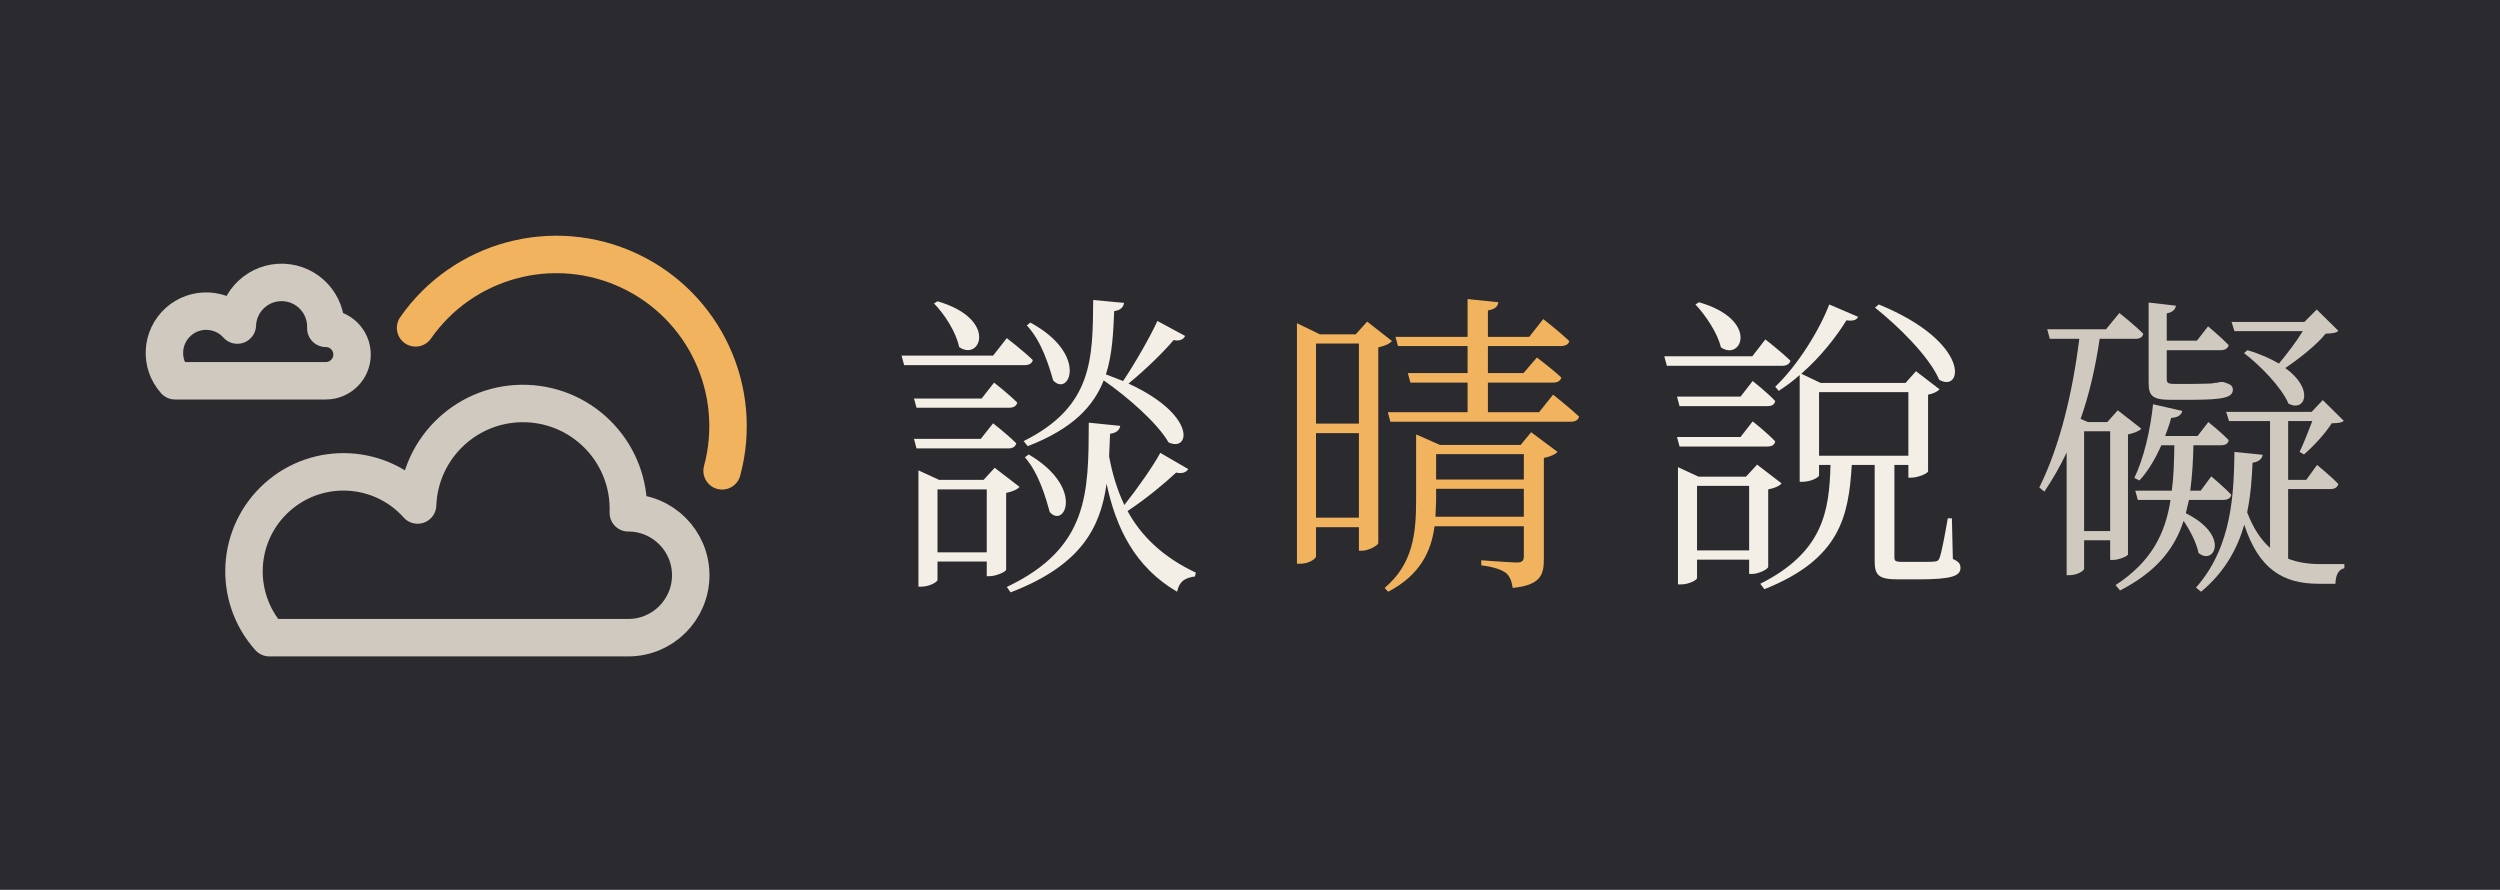
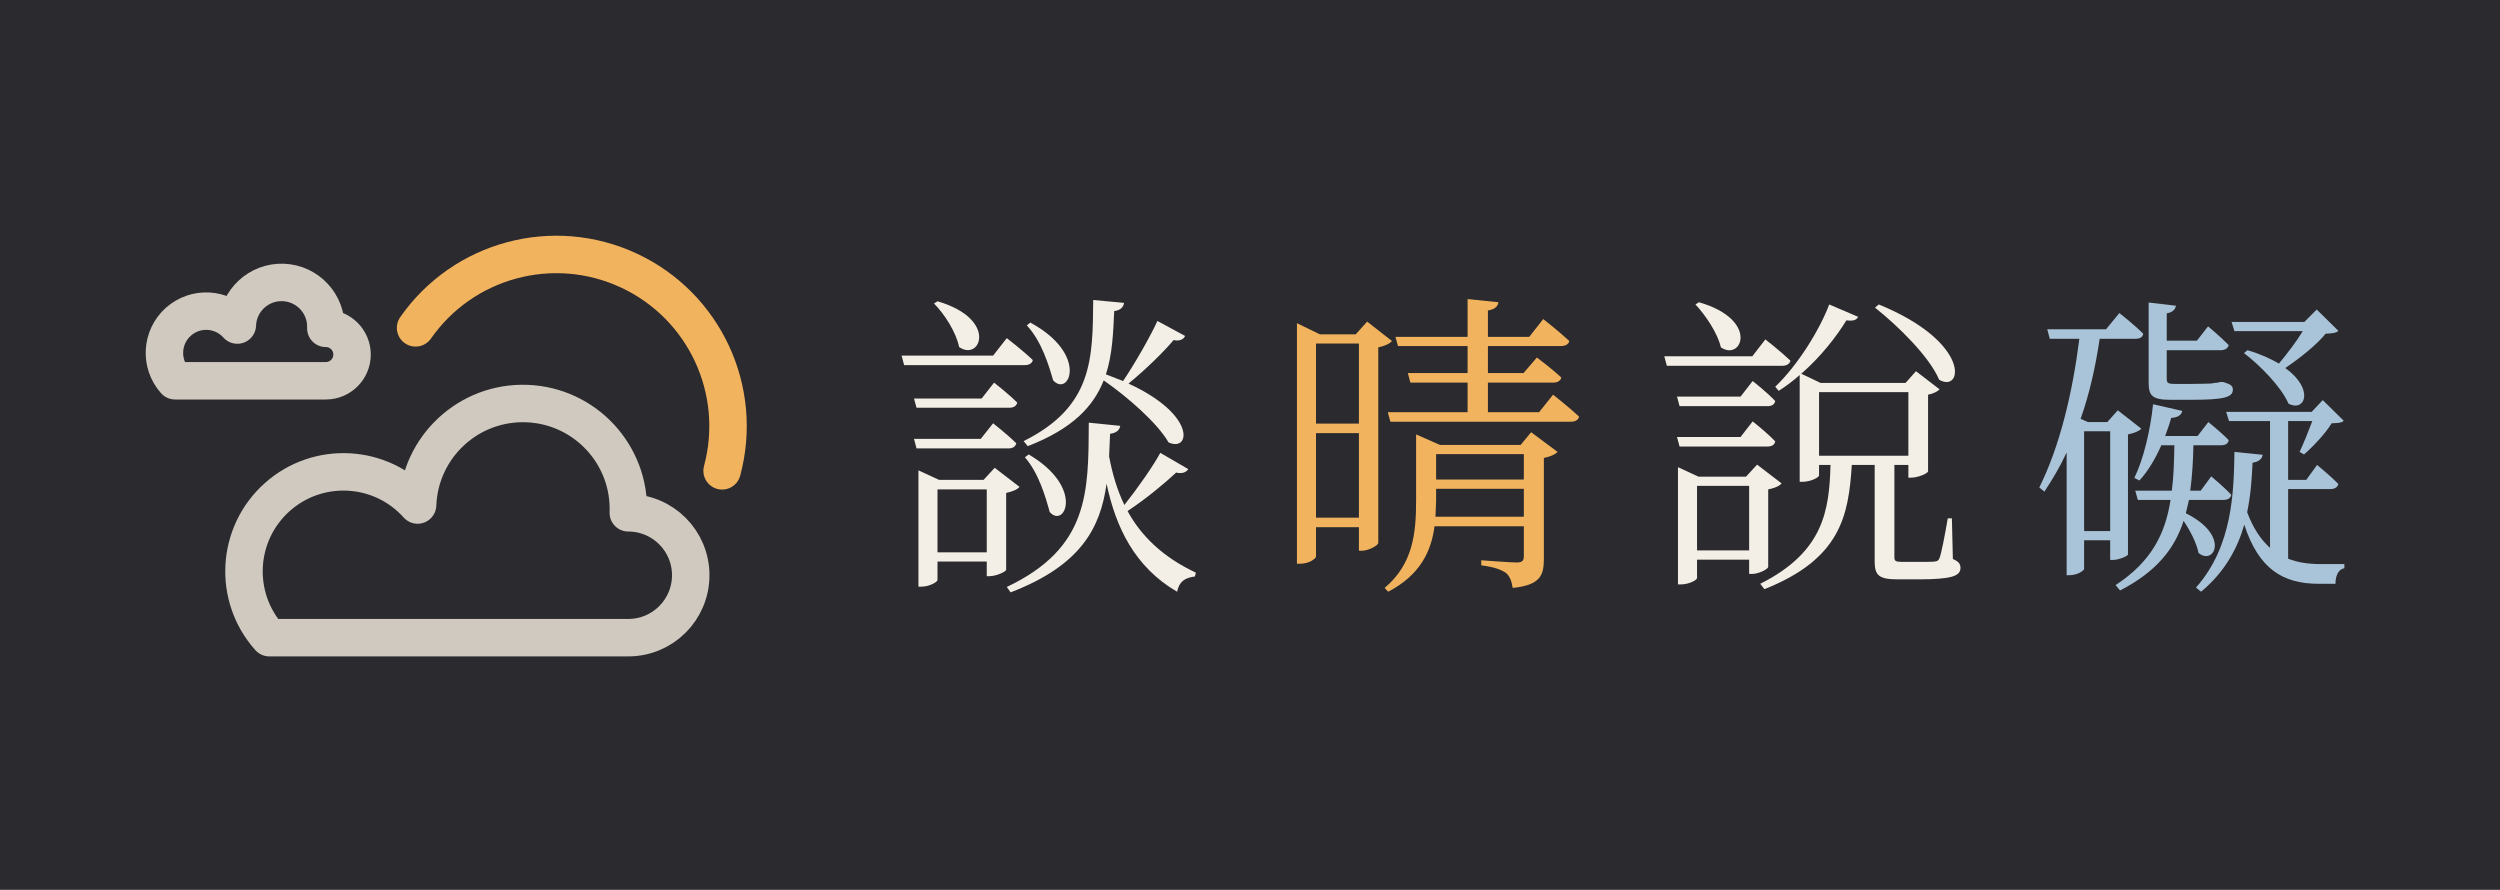
<svg xmlns="http://www.w3.org/2000/svg" width="1180" height="420" viewBox="0 0 1180 420">
  <rect width="1180" height="420" fill="#2B2A2E" />
  <g data-layer="sym">
    <g transform="translate(210 210) scale(0.7366717) translate(7.5 3.5)">
      <g data-layer="a">
        <path d="M -120 120 H 110 A 40 40 0 0 0 110 40 A 67.5 67.5 0 0 0 -25 35 A 55 55 0 0 0 -120 120 Z" fill="none" stroke="#CFC9C0" stroke-width="24" stroke-linecap="round" stroke-linejoin="round" />
        <g transform="translate(-130 -95) scale(.42)">
          <path d="M -120 120 H 110 A 40 40 0 0 0 110 40 A 67.5 67.5 0 0 0 -25 35 A 55 55 0 0 0 -120 120 Z" fill="none" stroke="#CFC9C0" stroke-width="57.143" stroke-linecap="round" stroke-linejoin="round" opacity="1" />
        </g>
      </g>
      <g data-layer="q">
        <path d="M -26.3 -78.5 A 110 110 0 0 1 170.1 13.1" fill="none" stroke="#F2B35E" stroke-width="24" stroke-linecap="round" stroke-linejoin="round" />
      </g>
    </g>
  </g>
  <g data-layer="txt">
    <text x="420.0" y="267.0" font-family="Noto Serif CJK TC" font-size="150" fill="#F3EEE6">談</text>
    <text x="600.0" y="267.0" font-family="Noto Serif CJK TC" font-size="150" fill="#F2B35E">晴</text>
    <text x="780.0" y="267.0" font-family="Noto Serif CJK TC" font-size="150" fill="#F3EEE6">說</text>
-     <text x="960.0" y="267.0" font-family="Noto Serif CJK TC" font-size="150" fill="#CFC9C0">礙</text>
+     <text x="960.0" y="267.0" font-family="Noto Serif CJK TC" font-size="150" fill="#A9C3D8">礙</text>
  </g>
</svg>
